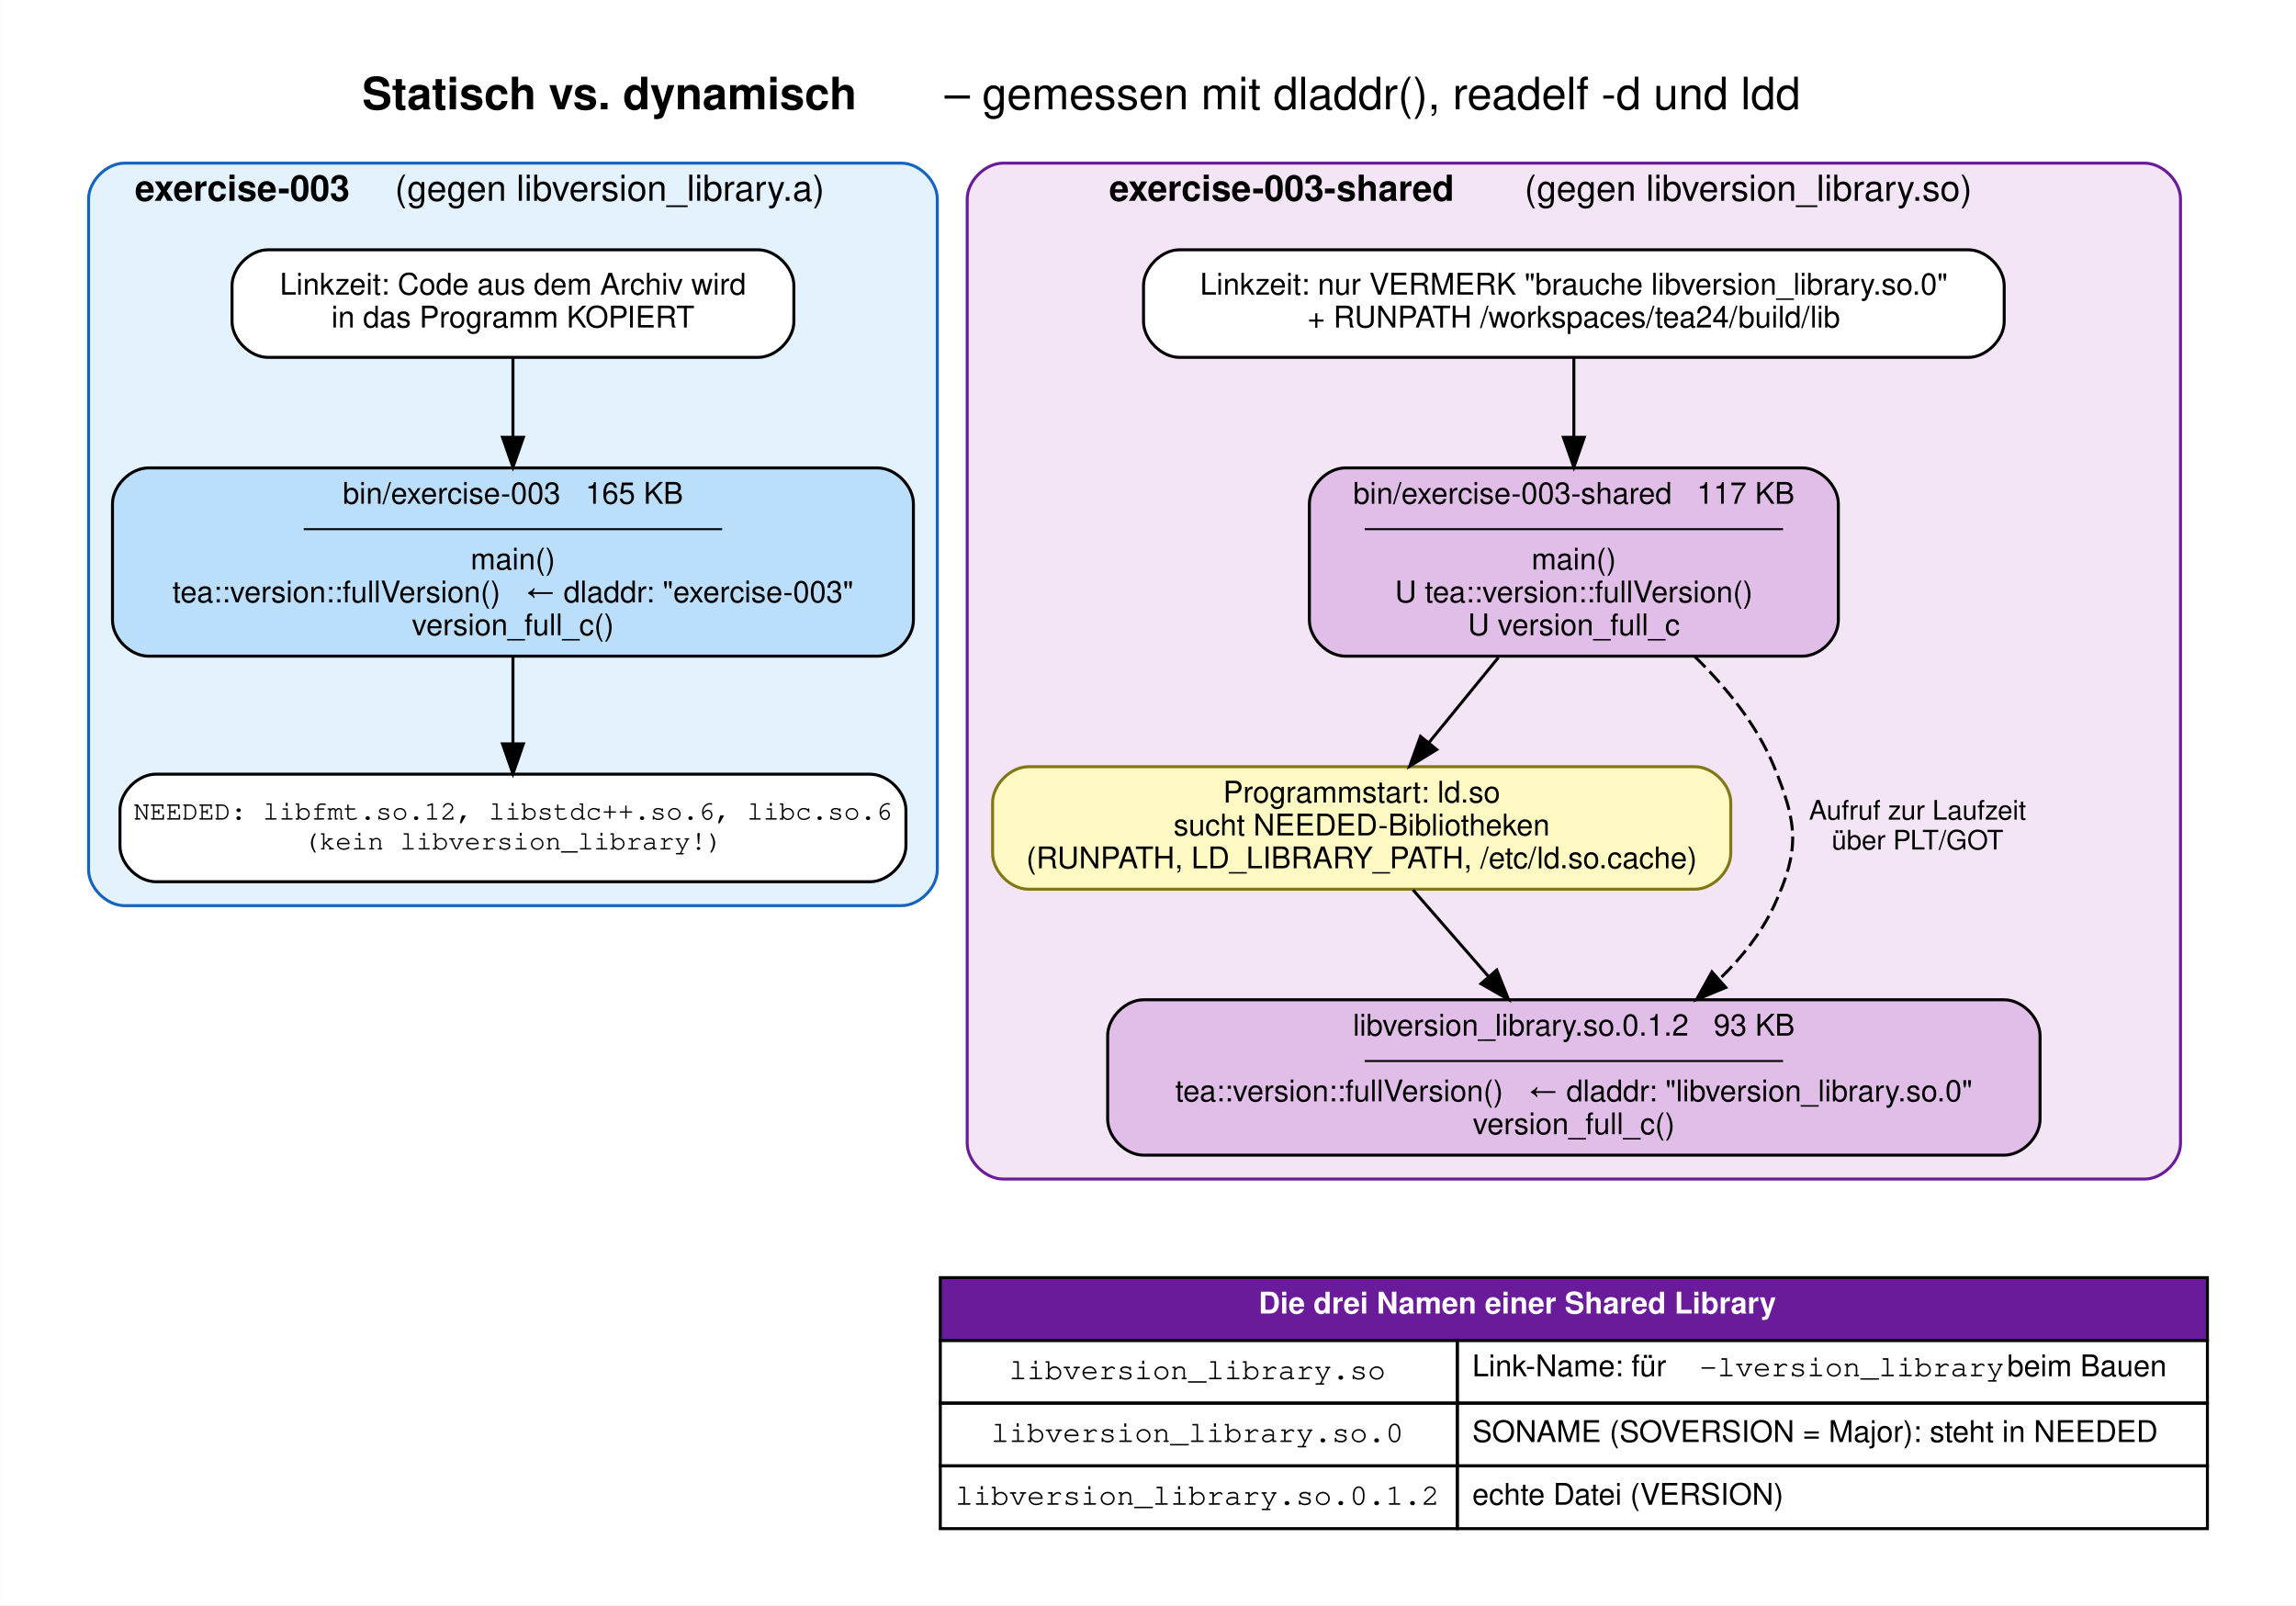
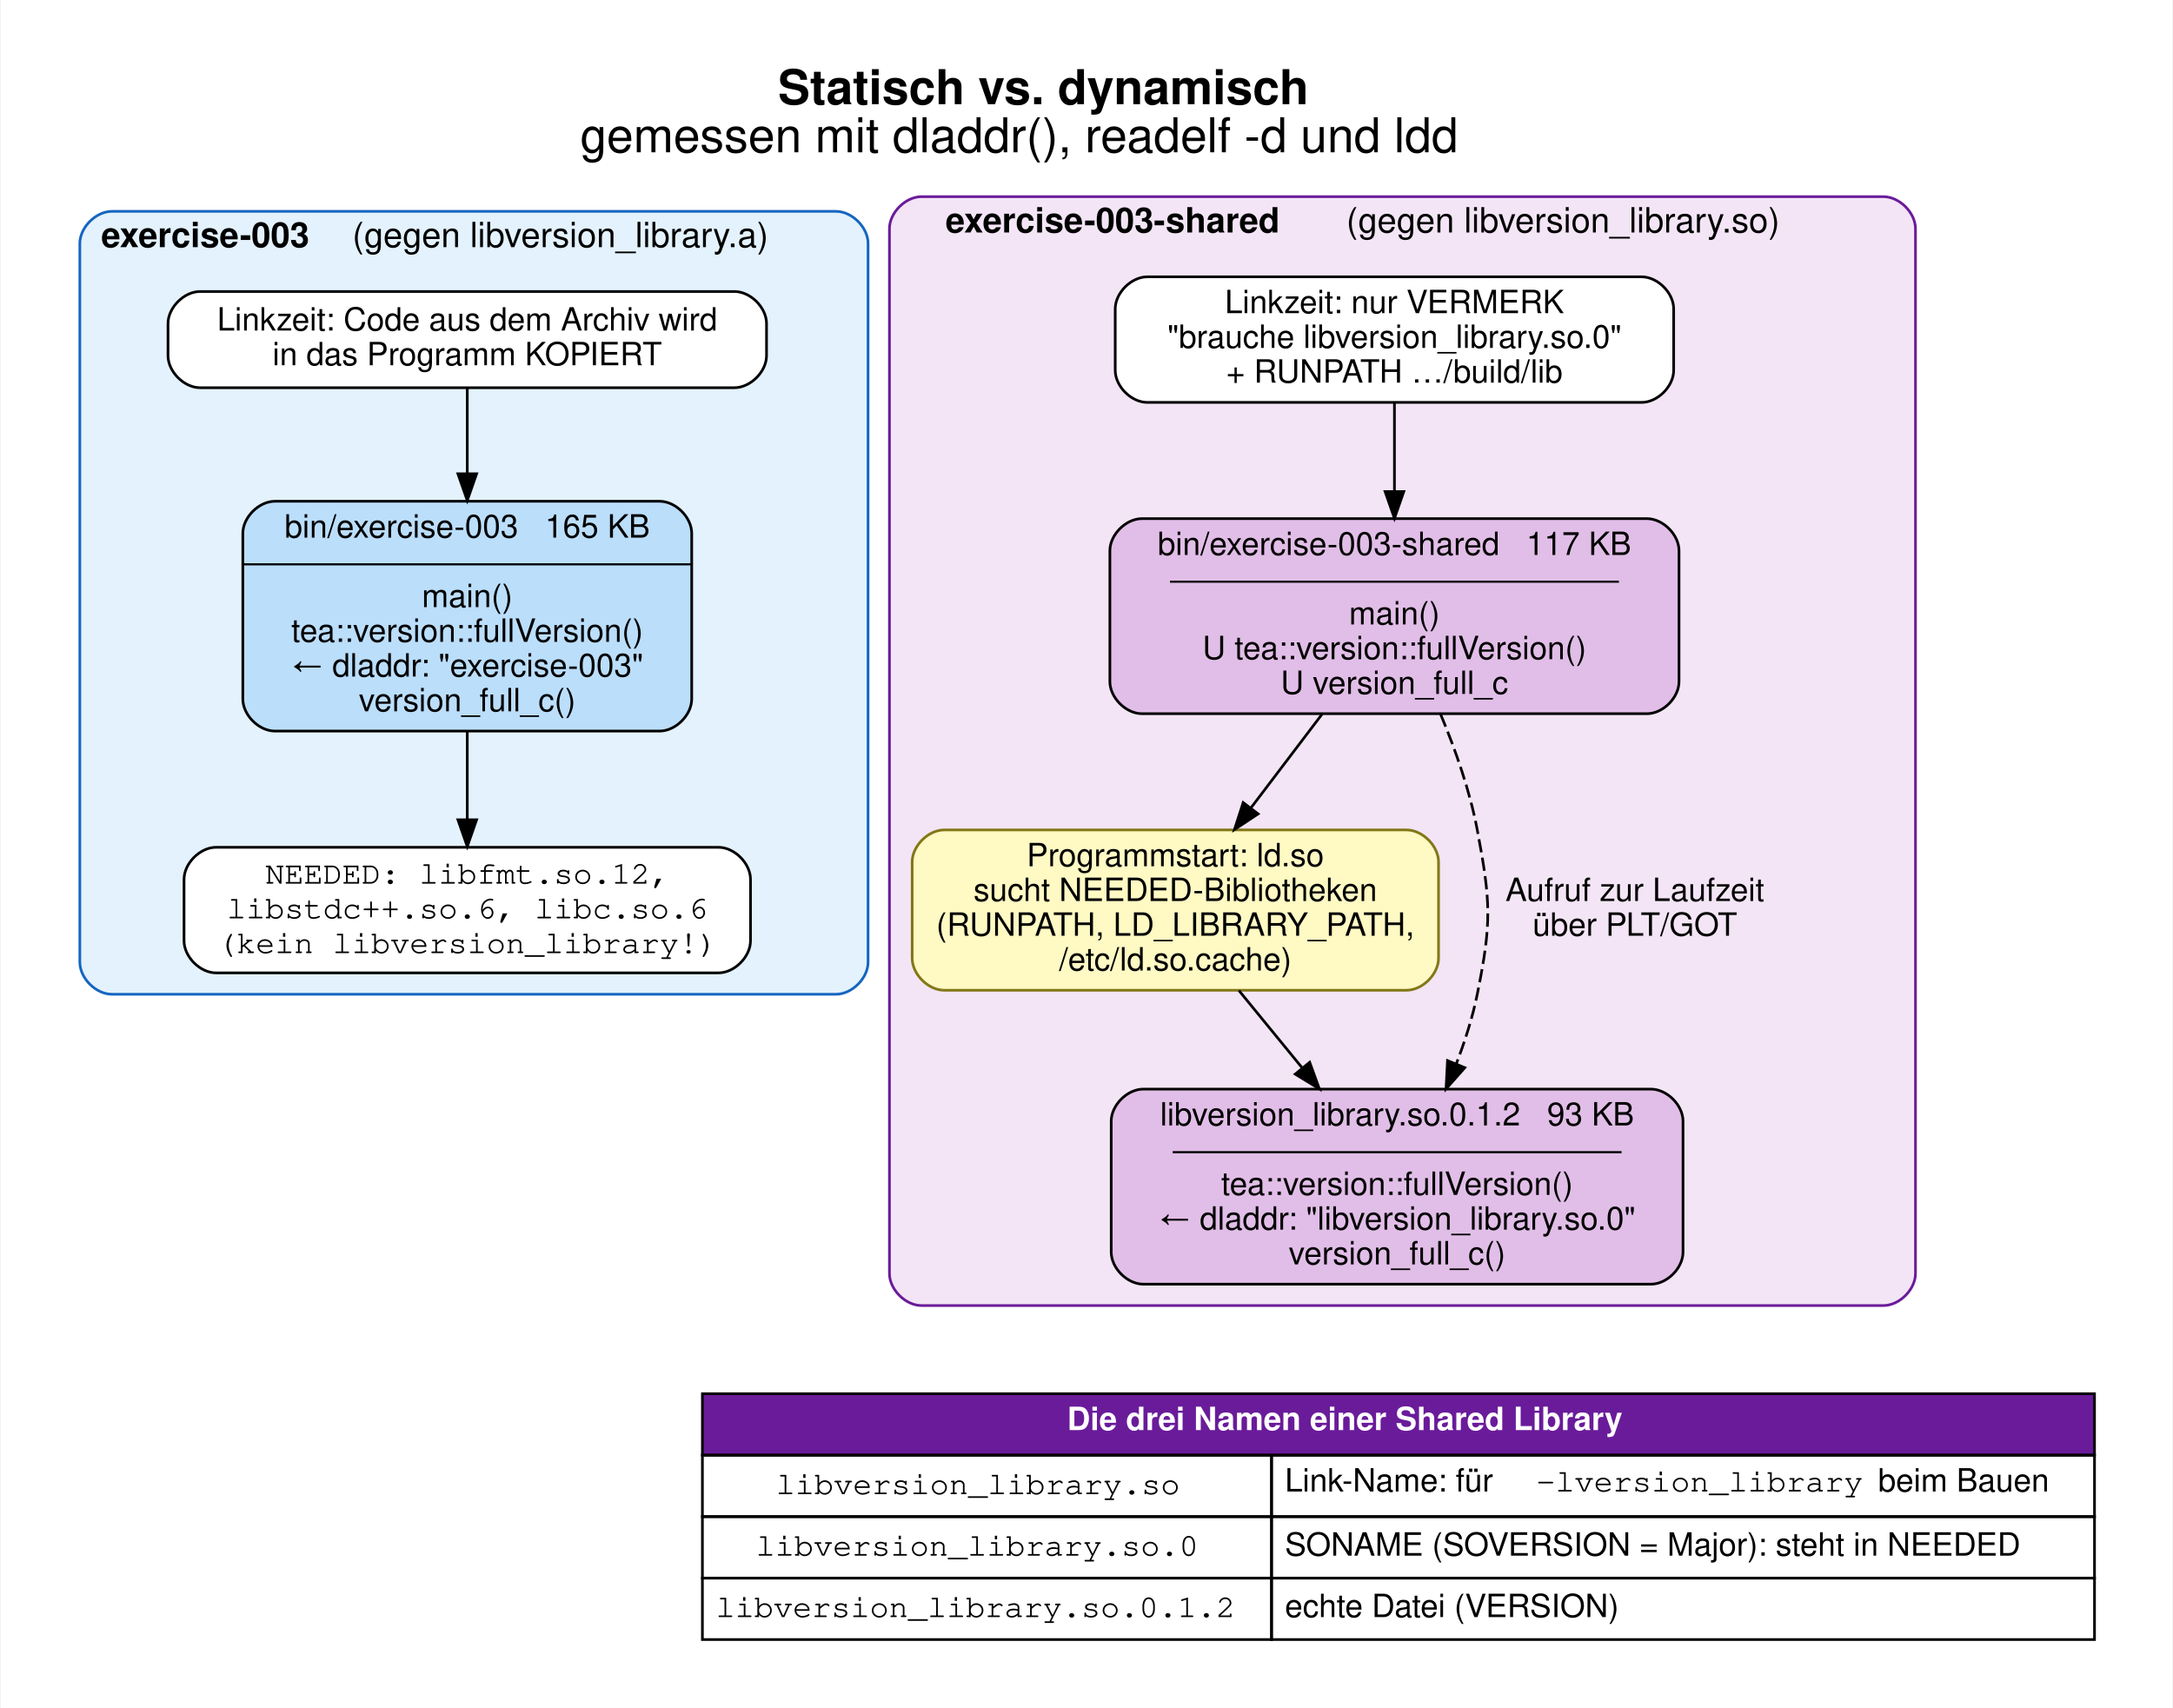
- <svg xmlns="http://www.w3.org/2000/svg" width="768pt" height="537pt" viewBox="0.00 0.00 768.20 537.20">
-   <g id="graph0" class="graph" transform="scale(1 1) rotate(0) translate(21.6 515.6)">
-     <polygon fill="white" stroke="transparent" points="-21.6,21.6 -21.6,-515.6 746.6,-515.6 746.6,21.6 -21.6,21.6" />
-     <text text-anchor="start" x="99.5" y="-479" font-family="Helvetica,sans-Serif" font-weight="bold" font-size="15.00">Statisch vs. dynamisch</text>
-     <text text-anchor="start" x="294.5" y="-479" font-family="Helvetica,sans-Serif" font-size="15.00"> – gemessen mit dladdr(), readelf -d und ldd</text>
+ <svg xmlns="http://www.w3.org/2000/svg" width="813pt" height="639pt" viewBox="0.00 0.00 812.70 639.20">
+   <g id="graph0" class="graph" transform="scale(1 1) rotate(0) translate(21.6 617.6)">
+     <polygon fill="white" stroke="transparent" points="-21.6,21.6 -21.6,-617.6 791.1,-617.6 791.1,21.6 -21.6,21.6" />
+     <text text-anchor="start" x="269.25" y="-578.6" font-family="Helvetica,sans-Serif" font-weight="bold" font-size="18.00">Statisch vs. dynamisch</text>
+     <text text-anchor="start" x="195.25" y="-560.6" font-family="Helvetica,sans-Serif" font-size="18.00">gemessen mit dladdr(), readelf -d und ldd</text>
    <g id="clust1" class="cluster">
-       <path fill="#e3f2fd" stroke="#1565c0" d="M20,-212.5C20,-212.5 280,-212.5 280,-212.5 286,-212.5 292,-218.5 292,-224.5 292,-224.5 292,-449 292,-449 292,-455 286,-461 280,-461 280,-461 20,-461 20,-461 14,-461 8,-455 8,-449 8,-449 8,-224.5 8,-224.5 8,-218.5 14,-212.5 20,-212.5" />
-       <text text-anchor="start" x="23.5" y="-448.4" font-family="Helvetica,sans-Serif" font-weight="bold" font-size="12.00">exercise-003</text>
-       <text text-anchor="start" x="110.5" y="-448.4" font-family="Helvetica,sans-Serif" font-size="12.00"> (gegen libversion_library.a)</text>
+       <path fill="#e3f2fd" stroke="#1565c0" d="M20,-245.5C20,-245.5 291,-245.5 291,-245.5 297,-245.5 303,-251.5 303,-257.5 303,-257.5 303,-526.5 303,-526.5 303,-532.5 297,-538.5 291,-538.5 291,-538.5 20,-538.5 20,-538.5 14,-538.5 8,-532.5 8,-526.5 8,-526.5 8,-257.5 8,-257.5 8,-251.5 14,-245.5 20,-245.5" />
+       <text text-anchor="start" x="16" y="-525.1" font-family="Helvetica,sans-Serif" font-weight="bold" font-size="13.00">exercise-003</text>
+       <text text-anchor="start" x="110" y="-525.1" font-family="Helvetica,sans-Serif" font-size="13.00"> (gegen libversion_library.a)</text>
    </g>
    <g id="clust2" class="cluster">
-       <path fill="#f3e5f5" stroke="#6a1b9a" d="M314,-121C314,-121 696,-121 696,-121 702,-121 708,-127 708,-133 708,-133 708,-449 708,-449 708,-455 702,-461 696,-461 696,-461 314,-461 314,-461 308,-461 302,-455 302,-449 302,-449 302,-133 302,-133 302,-127 308,-121 314,-121" />
-       <text text-anchor="start" x="349.5" y="-448.4" font-family="Helvetica,sans-Serif" font-weight="bold" font-size="12.00">exercise-003-shared</text>
-       <text text-anchor="start" x="488.5" y="-448.4" font-family="Helvetica,sans-Serif" font-size="12.00"> (gegen libversion_library.so)</text>
+       <path fill="#f3e5f5" stroke="#6a1b9a" d="M323,-129C323,-129 683,-129 683,-129 689,-129 695,-135 695,-141 695,-141 695,-532 695,-532 695,-538 689,-544 683,-544 683,-544 323,-544 323,-544 317,-544 311,-538 311,-532 311,-532 311,-141 311,-141 311,-135 317,-129 323,-129" />
+       <text text-anchor="start" x="332" y="-530.6" font-family="Helvetica,sans-Serif" font-weight="bold" font-size="13.00">exercise-003-shared</text>
+       <text text-anchor="start" x="482" y="-530.6" font-family="Helvetica,sans-Serif" font-size="13.00"> (gegen libversion_library.so)</text>
    </g>
    <g id="node1" class="node">
-       <path fill="white" stroke="black" d="M232,-432C232,-432 68,-432 68,-432 62,-432 56,-426 56,-420 56,-420 56,-408 56,-408 56,-402 62,-396 68,-396 68,-396 232,-396 232,-396 238,-396 244,-402 244,-408 244,-408 244,-420 244,-420 244,-426 238,-432 232,-432" />
-       <text text-anchor="middle" x="150" y="-417" font-family="Helvetica,sans-Serif" font-size="10.00">Linkzeit: Code aus dem Archiv wird</text>
-       <text text-anchor="middle" x="150" y="-406" font-family="Helvetica,sans-Serif" font-size="10.00">in das Programm KOPIERT</text>
+       <path fill="white" stroke="black" d="M253,-508.5C253,-508.5 53,-508.5 53,-508.5 47,-508.5 41,-502.5 41,-496.5 41,-496.5 41,-484.5 41,-484.5 41,-478.5 47,-472.5 53,-472.5 53,-472.5 253,-472.5 253,-472.5 259,-472.5 265,-478.5 265,-484.5 265,-484.5 265,-496.5 265,-496.5 265,-502.5 259,-508.5 253,-508.5" />
+       <text text-anchor="middle" x="153" y="-493.9" font-family="Helvetica,sans-Serif" font-size="12.00">Linkzeit: Code aus dem Archiv wird</text>
+       <text text-anchor="middle" x="153" y="-480.9" font-family="Helvetica,sans-Serif" font-size="12.00">in das Programm KOPIERT</text>
    </g>
    <g id="node2" class="node">
-       <path fill="#bbdefb" stroke="black" d="M272,-359C272,-359 28,-359 28,-359 22,-359 16,-353 16,-347 16,-347 16,-308 16,-308 16,-302 22,-296 28,-296 28,-296 272,-296 272,-296 278,-296 284,-302 284,-308 284,-308 284,-347 284,-347 284,-353 278,-359 272,-359" />
-       <text text-anchor="middle" x="150" y="-347" font-family="Helvetica,sans-Serif" font-size="10.00">bin/exercise-003   165 KB</text>
-       <text text-anchor="middle" x="150" y="-336" font-family="Helvetica,sans-Serif" font-size="10.00">──────────────</text>
-       <text text-anchor="middle" x="150" y="-325" font-family="Helvetica,sans-Serif" font-size="10.00">main()</text>
-       <text text-anchor="middle" x="150" y="-314" font-family="Helvetica,sans-Serif" font-size="10.00">tea::version::fullVersion()   ← dladdr: "exercise-003"</text>
-       <text text-anchor="middle" x="150" y="-303" font-family="Helvetica,sans-Serif" font-size="10.00">version_full_c()</text>
+       <path fill="#bbdefb" stroke="black" d="M225,-430C225,-430 81,-430 81,-430 75,-430 69,-424 69,-418 69,-418 69,-356 69,-356 69,-350 75,-344 81,-344 81,-344 225,-344 225,-344 231,-344 237,-350 237,-356 237,-356 237,-418 237,-418 237,-424 231,-430 225,-430" />
+       <text text-anchor="middle" x="153" y="-416.4" font-family="Helvetica,sans-Serif" font-size="12.00">bin/exercise-003   165 KB</text>
+       <text text-anchor="middle" x="153" y="-403.4" font-family="Helvetica,sans-Serif" font-size="12.00">──────────────</text>
+       <text text-anchor="middle" x="153" y="-390.4" font-family="Helvetica,sans-Serif" font-size="12.00">main()</text>
+       <text text-anchor="middle" x="153" y="-377.4" font-family="Helvetica,sans-Serif" font-size="12.00">tea::version::fullVersion()</text>
+       <text text-anchor="middle" x="153" y="-364.4" font-family="Helvetica,sans-Serif" font-size="12.00">← dladdr: "exercise-003"</text>
+       <text text-anchor="middle" x="153" y="-351.4" font-family="Helvetica,sans-Serif" font-size="12.00">version_full_c()</text>
    </g>
    <g id="edge1" class="edge">
-       <path fill="none" stroke="black" d="M150,-395.9C150,-388.18 150,-378.7 150,-369.31" />
-       <polygon fill="black" stroke="black" points="153.5,-369.25 150,-359.25 146.5,-369.25 153.5,-369.25" />
+       <path fill="none" stroke="black" d="M153,-472.28C153,-463.36 153,-451.93 153,-440.39" />
+       <polygon fill="black" stroke="black" points="156.5,-440.28 153,-430.28 149.5,-440.28 156.5,-440.28" />
    </g>
    <g id="node3" class="node">
-       <path fill="white" stroke="black" d="M269.5,-256.5C269.5,-256.5 30.5,-256.5 30.5,-256.5 24.5,-256.5 18.5,-250.5 18.5,-244.5 18.5,-244.5 18.5,-232.5 18.5,-232.5 18.5,-226.5 24.5,-220.5 30.5,-220.5 30.5,-220.5 269.5,-220.5 269.5,-220.5 275.5,-220.5 281.5,-226.5 281.5,-232.5 281.5,-232.5 281.5,-244.5 281.5,-244.5 281.5,-250.5 275.5,-256.5 269.5,-256.5" />
-       <text text-anchor="middle" x="150" y="-241.3" font-family="Courier,monospace" font-size="9.00">NEEDED: libfmt.so.12, libstdc++.so.6, libc.so.6</text>
-       <text text-anchor="middle" x="150" y="-231.3" font-family="Courier,monospace" font-size="9.00">(kein libversion_library!)</text>
+       <path fill="white" stroke="black" d="M247,-300.5C247,-300.5 59,-300.5 59,-300.5 53,-300.5 47,-294.5 47,-288.5 47,-288.5 47,-265.5 47,-265.5 47,-259.5 53,-253.5 59,-253.5 59,-253.5 247,-253.5 247,-253.5 253,-253.5 259,-259.5 259,-265.5 259,-265.5 259,-288.5 259,-288.5 259,-294.5 253,-300.5 247,-300.5" />
+       <text text-anchor="middle" x="153" y="-286.9" font-family="Courier,monospace" font-size="12.00">NEEDED: libfmt.so.12,</text>
+       <text text-anchor="middle" x="153" y="-273.9" font-family="Courier,monospace" font-size="12.00">libstdc++.so.6, libc.so.6</text>
+       <text text-anchor="middle" x="153" y="-260.9" font-family="Courier,monospace" font-size="12.00">(kein libversion_library!)</text>
    </g>
    <g id="edge2" class="edge">
-       <path fill="none" stroke="black" d="M150,-295.58C150,-286.17 150,-275.91 150,-266.76" />
-       <polygon fill="black" stroke="black" points="153.5,-266.65 150,-256.65 146.5,-266.65 153.5,-266.65" />
+       <path fill="none" stroke="black" d="M153,-343.94C153,-333.03 153,-321.45 153,-311.08" />
+       <polygon fill="black" stroke="black" points="156.5,-310.8 153,-300.8 149.5,-310.8 156.5,-310.8" />
    </g>
    <g id="node4" class="node">
-       <path fill="white" stroke="black" d="M637,-432C637,-432 373,-432 373,-432 367,-432 361,-426 361,-420 361,-420 361,-408 361,-408 361,-402 367,-396 373,-396 373,-396 637,-396 637,-396 643,-396 649,-402 649,-408 649,-408 649,-420 649,-420 649,-426 643,-432 637,-432" />
-       <text text-anchor="middle" x="505" y="-417" font-family="Helvetica,sans-Serif" font-size="10.00">Linkzeit: nur VERMERK "brauche libversion_library.so.0"</text>
-       <text text-anchor="middle" x="505" y="-406" font-family="Helvetica,sans-Serif" font-size="10.00">+ RUNPATH /workspaces/tea24/build/lib</text>
+       <path fill="white" stroke="black" d="M592.5,-514C592.5,-514 407.5,-514 407.5,-514 401.5,-514 395.5,-508 395.5,-502 395.5,-502 395.5,-479 395.5,-479 395.5,-473 401.5,-467 407.5,-467 407.5,-467 592.5,-467 592.5,-467 598.5,-467 604.5,-473 604.5,-479 604.5,-479 604.5,-502 604.5,-502 604.5,-508 598.5,-514 592.5,-514" />
+       <text text-anchor="middle" x="500" y="-500.4" font-family="Helvetica,sans-Serif" font-size="12.00">Linkzeit: nur VERMERK</text>
+       <text text-anchor="middle" x="500" y="-487.4" font-family="Helvetica,sans-Serif" font-size="12.00">"brauche libversion_library.so.0"</text>
+       <text text-anchor="middle" x="500" y="-474.4" font-family="Helvetica,sans-Serif" font-size="12.00">+ RUNPATH …/build/lib</text>
    </g>
    <g id="node5" class="node">
-       <path fill="#e1bee7" stroke="black" d="M581.5,-359C581.5,-359 428.5,-359 428.5,-359 422.5,-359 416.5,-353 416.5,-347 416.5,-347 416.5,-308 416.5,-308 416.5,-302 422.5,-296 428.5,-296 428.5,-296 581.5,-296 581.5,-296 587.5,-296 593.5,-302 593.5,-308 593.5,-308 593.5,-347 593.5,-347 593.5,-353 587.5,-359 581.5,-359" />
-       <text text-anchor="middle" x="505" y="-347" font-family="Helvetica,sans-Serif" font-size="10.00">bin/exercise-003-shared   117 KB</text>
-       <text text-anchor="middle" x="505" y="-336" font-family="Helvetica,sans-Serif" font-size="10.00">──────────────</text>
-       <text text-anchor="middle" x="505" y="-325" font-family="Helvetica,sans-Serif" font-size="10.00">main()</text>
-       <text text-anchor="middle" x="505" y="-314" font-family="Helvetica,sans-Serif" font-size="10.00">U tea::version::fullVersion()</text>
-       <text text-anchor="middle" x="505" y="-303" font-family="Helvetica,sans-Serif" font-size="10.00">U version_full_c</text>
+       <path fill="#e1bee7" stroke="black" d="M594.5,-423.5C594.5,-423.5 405.5,-423.5 405.5,-423.5 399.5,-423.5 393.5,-417.5 393.5,-411.5 393.5,-411.5 393.5,-362.5 393.5,-362.5 393.5,-356.5 399.5,-350.5 405.5,-350.5 405.5,-350.5 594.5,-350.5 594.5,-350.5 600.5,-350.5 606.5,-356.5 606.5,-362.5 606.5,-362.5 606.5,-411.5 606.5,-411.5 606.5,-417.5 600.5,-423.5 594.5,-423.5" />
+       <text text-anchor="middle" x="500" y="-409.9" font-family="Helvetica,sans-Serif" font-size="12.00">bin/exercise-003-shared   117 KB</text>
+       <text text-anchor="middle" x="500" y="-396.9" font-family="Helvetica,sans-Serif" font-size="12.00">──────────────</text>
+       <text text-anchor="middle" x="500" y="-383.9" font-family="Helvetica,sans-Serif" font-size="12.00">main()</text>
+       <text text-anchor="middle" x="500" y="-370.9" font-family="Helvetica,sans-Serif" font-size="12.00">U tea::version::fullVersion()</text>
+       <text text-anchor="middle" x="500" y="-357.9" font-family="Helvetica,sans-Serif" font-size="12.00">U version_full_c</text>
    </g>
    <g id="edge3" class="edge">
-       <path fill="none" stroke="black" d="M505,-395.9C505,-388.18 505,-378.7 505,-369.31" />
-       <polygon fill="black" stroke="black" points="508.5,-369.25 505,-359.25 501.5,-369.25 508.5,-369.25" />
+       <path fill="none" stroke="black" d="M500,-466.97C500,-457.13 500,-445.2 500,-433.63" />
+       <polygon fill="black" stroke="black" points="503.5,-433.62 500,-423.62 496.5,-433.62 503.5,-433.62" />
    </g>
    <g id="node6" class="node">
-       <path fill="#fff9c4" stroke="#827717" d="M545.5,-259C545.5,-259 322.5,-259 322.5,-259 316.5,-259 310.5,-253 310.5,-247 310.5,-247 310.5,-230 310.5,-230 310.5,-224 316.5,-218 322.5,-218 322.5,-218 545.5,-218 545.5,-218 551.5,-218 557.5,-224 557.5,-230 557.5,-230 557.5,-247 557.5,-247 557.5,-253 551.5,-259 545.5,-259" />
-       <text text-anchor="middle" x="434" y="-247" font-family="Helvetica,sans-Serif" font-size="10.00">Programmstart: ld.so</text>
-       <text text-anchor="middle" x="434" y="-236" font-family="Helvetica,sans-Serif" font-size="10.00">sucht NEEDED-Bibliotheken</text>
-       <text text-anchor="middle" x="434" y="-225" font-family="Helvetica,sans-Serif" font-size="10.00">(RUNPATH, LD_LIBRARY_PATH, /etc/ld.so.cache)</text>
+       <path fill="#fff9c4" stroke="#827717" d="M504.5,-307C504.5,-307 331.5,-307 331.5,-307 325.5,-307 319.5,-301 319.5,-295 319.5,-295 319.5,-259 319.5,-259 319.5,-253 325.5,-247 331.5,-247 331.5,-247 504.5,-247 504.5,-247 510.5,-247 516.5,-253 516.5,-259 516.5,-259 516.5,-295 516.5,-295 516.5,-301 510.5,-307 504.5,-307" />
+       <text text-anchor="middle" x="418" y="-293.4" font-family="Helvetica,sans-Serif" font-size="12.00">Programmstart: ld.so</text>
+       <text text-anchor="middle" x="418" y="-280.4" font-family="Helvetica,sans-Serif" font-size="12.00">sucht NEEDED-Bibliotheken</text>
+       <text text-anchor="middle" x="418" y="-267.4" font-family="Helvetica,sans-Serif" font-size="12.00">(RUNPATH, LD_LIBRARY_PATH,</text>
+       <text text-anchor="middle" x="418" y="-254.4" font-family="Helvetica,sans-Serif" font-size="12.00">/etc/ld.so.cache)</text>
    </g>
    <g id="edge4" class="edge">
-       <path fill="none" stroke="black" d="M479.77,-295.58C472.2,-286.31 463.95,-276.2 456.57,-267.15" />
-       <polygon fill="black" stroke="black" points="459.11,-264.73 450.07,-259.19 453.68,-269.15 459.11,-264.73" />
+       <path fill="none" stroke="black" d="M472.92,-350.34C464.36,-339.06 454.89,-326.58 446.25,-315.2" />
+       <polygon fill="black" stroke="black" points="448.97,-313 440.13,-307.15 443.39,-317.23 448.97,-313" />
    </g>
    <g id="node7" class="node">
-       <path fill="#e1bee7" stroke="black" d="M649,-181C649,-181 361,-181 361,-181 355,-181 349,-175 349,-169 349,-169 349,-141 349,-141 349,-135 355,-129 361,-129 361,-129 649,-129 649,-129 655,-129 661,-135 661,-141 661,-141 661,-169 661,-169 661,-175 655,-181 649,-181" />
-       <text text-anchor="middle" x="505" y="-169" font-family="Helvetica,sans-Serif" font-size="10.00">libversion_library.so.0.1.2   93 KB</text>
-       <text text-anchor="middle" x="505" y="-158" font-family="Helvetica,sans-Serif" font-size="10.00">──────────────</text>
-       <text text-anchor="middle" x="505" y="-147" font-family="Helvetica,sans-Serif" font-size="10.00">tea::version::fullVersion()   ← dladdr: "libversion_library.so.0"</text>
-       <text text-anchor="middle" x="505" y="-136" font-family="Helvetica,sans-Serif" font-size="10.00">version_full_c()</text>
+       <path fill="#e1bee7" stroke="black" d="M596,-210C596,-210 406,-210 406,-210 400,-210 394,-204 394,-198 394,-198 394,-149 394,-149 394,-143 400,-137 406,-137 406,-137 596,-137 596,-137 602,-137 608,-143 608,-149 608,-149 608,-198 608,-198 608,-204 602,-210 596,-210" />
+       <text text-anchor="middle" x="501" y="-196.4" font-family="Helvetica,sans-Serif" font-size="12.00">libversion_library.so.0.1.2   93 KB</text>
+       <text text-anchor="middle" x="501" y="-183.4" font-family="Helvetica,sans-Serif" font-size="12.00">──────────────</text>
+       <text text-anchor="middle" x="501" y="-170.4" font-family="Helvetica,sans-Serif" font-size="12.00">tea::version::fullVersion()</text>
+       <text text-anchor="middle" x="501" y="-157.4" font-family="Helvetica,sans-Serif" font-size="12.00">← dladdr: "libversion_library.so.0"</text>
+       <text text-anchor="middle" x="501" y="-144.4" font-family="Helvetica,sans-Serif" font-size="12.00">version_full_c()</text>
    </g>
    <g id="edge6" class="edge">
-       <path fill="none" stroke="black" stroke-dasharray="5,2" d="M545.49,-295.84C556.16,-285.44 566.28,-272.89 572,-259 579.87,-239.89 580.71,-231.24 572,-212.5 567.72,-203.29 561.12,-195.04 553.69,-187.88" />
-       <polygon fill="black" stroke="black" points="555.85,-185.11 546.05,-181.08 551.2,-190.34 555.85,-185.11" />
-       <text text-anchor="middle" x="620" y="-241.3" font-family="Helvetica,sans-Serif" font-size="9.00">Aufruf zur Laufzeit</text>
-       <text text-anchor="middle" x="620" y="-231.3" font-family="Helvetica,sans-Serif" font-size="9.00">über PLT/GOT</text>
+       <path fill="none" stroke="black" stroke-dasharray="5,2" d="M517.29,-350.27C522.83,-337 528.23,-321.62 531,-307 536.08,-280.14 536.43,-272.29 531,-245.5 529.24,-236.83 526.39,-227.9 523.13,-219.43" />
+       <polygon fill="black" stroke="black" points="526.34,-218.02 519.31,-210.09 519.86,-220.67 526.34,-218.02" />
+       <text text-anchor="middle" x="590" y="-280.4" font-family="Helvetica,sans-Serif" font-size="12.00">Aufruf zur Laufzeit</text>
+       <text text-anchor="middle" x="590" y="-267.4" font-family="Helvetica,sans-Serif" font-size="12.00">über PLT/GOT</text>
    </g>
    <g id="edge5" class="edge">
-       <path fill="none" stroke="black" d="M451.19,-217.77C458.76,-209.07 467.88,-198.61 476.43,-188.8" />
-       <polygon fill="black" stroke="black" points="479.2,-190.95 483.13,-181.11 473.92,-186.35 479.2,-190.95" />
+       <path fill="none" stroke="black" d="M441.78,-246.91C449.19,-237.85 457.53,-227.66 465.56,-217.84" />
+       <polygon fill="black" stroke="black" points="468.28,-220.04 471.9,-210.08 462.86,-215.61 468.28,-220.04" />
    </g>
    <g id="node8" class="node">
-       <polygon fill="#6a1b9a" stroke="transparent" points="293,-67 293,-88 717,-88 717,-67 293,-67" />
-       <polygon fill="none" stroke="black" points="293,-67 293,-88 717,-88 717,-67 293,-67" />
-       <text text-anchor="start" x="399.5" y="-76" font-family="Helvetica,sans-Serif" font-weight="bold" font-size="10.00" fill="white">Die drei Namen einer Shared Library</text>
-       <polygon fill="none" stroke="black" points="293,-46 293,-67 466,-67 466,-46 293,-46" />
-       <text text-anchor="start" x="316" y="-54" font-family="Courier,monospace" font-size="10.00">libversion_library.so</text>
-       <polygon fill="none" stroke="black" points="466,-46 466,-67 717,-67 717,-46 466,-46" />
-       <text text-anchor="start" x="471" y="-55" font-family="Helvetica,sans-Serif" font-size="10.00">Link-Name: für </text>
-       <text text-anchor="start" x="547" y="-55" font-family="Courier,monospace" font-size="10.00">-lversion_library</text>
-       <text text-anchor="start" x="650" y="-55" font-family="Helvetica,sans-Serif" font-size="10.00"> beim Bauen</text>
-       <polygon fill="none" stroke="black" points="293,-25 293,-46 466,-46 466,-25 293,-25" />
-       <text text-anchor="start" x="310" y="-33" font-family="Courier,monospace" font-size="10.00">libversion_library.so.0</text>
-       <polygon fill="none" stroke="black" points="466,-25 466,-46 717,-46 717,-25 466,-25" />
-       <text text-anchor="start" x="471" y="-33" font-family="Helvetica,sans-Serif" font-size="10.00">SONAME (SOVERSION = Major): steht in NEEDED</text>
-       <polygon fill="none" stroke="black" points="293,-4 293,-25 466,-25 466,-4 293,-4" />
-       <text text-anchor="start" x="298" y="-12" font-family="Courier,monospace" font-size="10.00">libversion_library.so.0.1.2</text>
-       <polygon fill="none" stroke="black" points="466,-4 466,-25 717,-25 717,-4 466,-4" />
-       <text text-anchor="start" x="471" y="-12" font-family="Helvetica,sans-Serif" font-size="10.00">echte Datei (VERSION)</text>
+       <polygon fill="#6a1b9a" stroke="transparent" points="241,-73 241,-96 762,-96 762,-73 241,-73" />
+       <polygon fill="none" stroke="black" points="241,-73 241,-96 762,-96 762,-73 241,-73" />
+       <text text-anchor="start" x="377.5" y="-82.4" font-family="Helvetica,sans-Serif" font-weight="bold" font-size="12.00" fill="white">Die drei Namen einer Shared Library</text>
+       <polygon fill="none" stroke="black" points="241,-50 241,-73 454,-73 454,-50 241,-50" />
+       <text text-anchor="start" x="268.5" y="-58.4" font-family="Courier,monospace" font-size="12.00">libversion_library.so</text>
+       <polygon fill="none" stroke="black" points="454,-50 454,-73 762,-73 762,-50 454,-50" />
+       <text text-anchor="start" x="459" y="-59.4" font-family="Helvetica,sans-Serif" font-size="12.00">Link-Name: für </text>
+       <text text-anchor="start" x="553" y="-59.4" font-family="Courier,monospace" font-size="12.00">-lversion_library</text>
+       <text text-anchor="start" x="681" y="-59.4" font-family="Helvetica,sans-Serif" font-size="12.00"> beim Bauen</text>
+       <polygon fill="none" stroke="black" points="241,-27 241,-50 454,-50 454,-27 241,-27" />
+       <text text-anchor="start" x="261" y="-35.4" font-family="Courier,monospace" font-size="12.00">libversion_library.so.0</text>
+       <polygon fill="none" stroke="black" points="454,-27 454,-50 762,-50 762,-27 454,-27" />
+       <text text-anchor="start" x="459" y="-35.4" font-family="Helvetica,sans-Serif" font-size="12.00">SONAME (SOVERSION = Major): steht in NEEDED</text>
+       <polygon fill="none" stroke="black" points="241,-4 241,-27 454,-27 454,-4 241,-4" />
+       <text text-anchor="start" x="246" y="-12.4" font-family="Courier,monospace" font-size="12.00">libversion_library.so.0.1.2</text>
+       <polygon fill="none" stroke="black" points="454,-4 454,-27 762,-27 762,-4 454,-4" />
+       <text text-anchor="start" x="459" y="-12.4" font-family="Helvetica,sans-Serif" font-size="12.00">echte Datei (VERSION)</text>
    </g>
  </g>
</svg>
